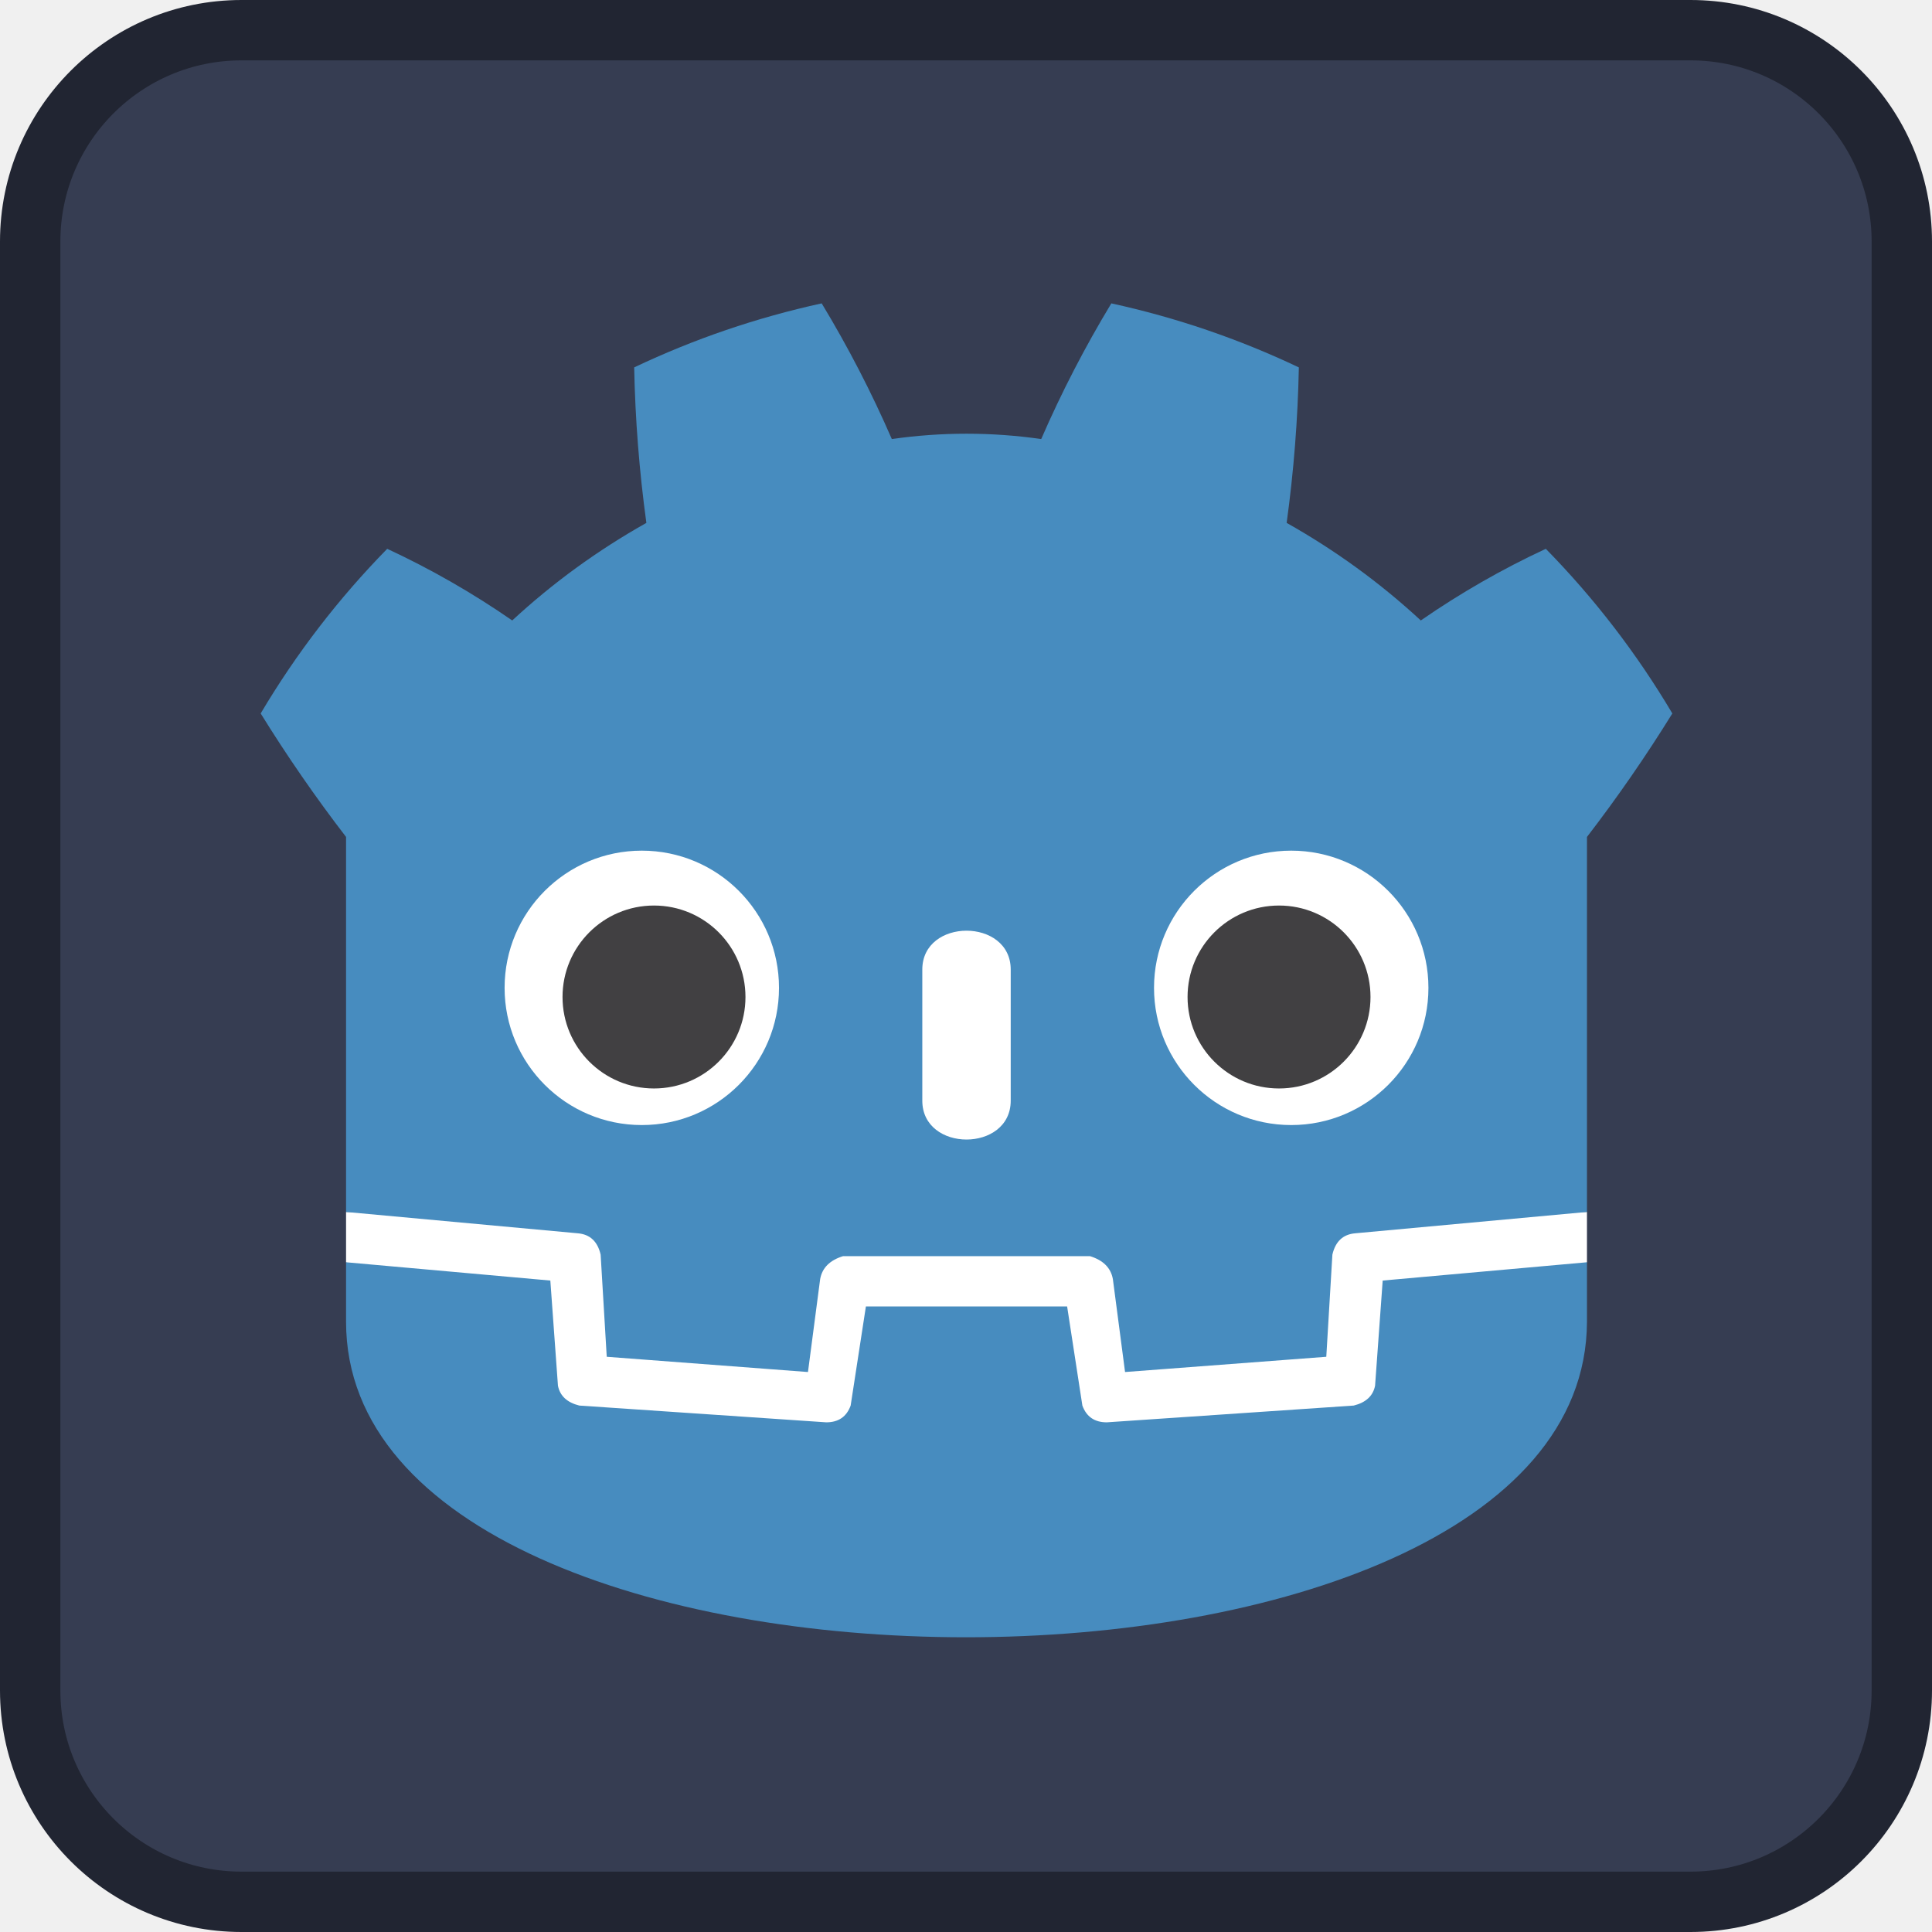
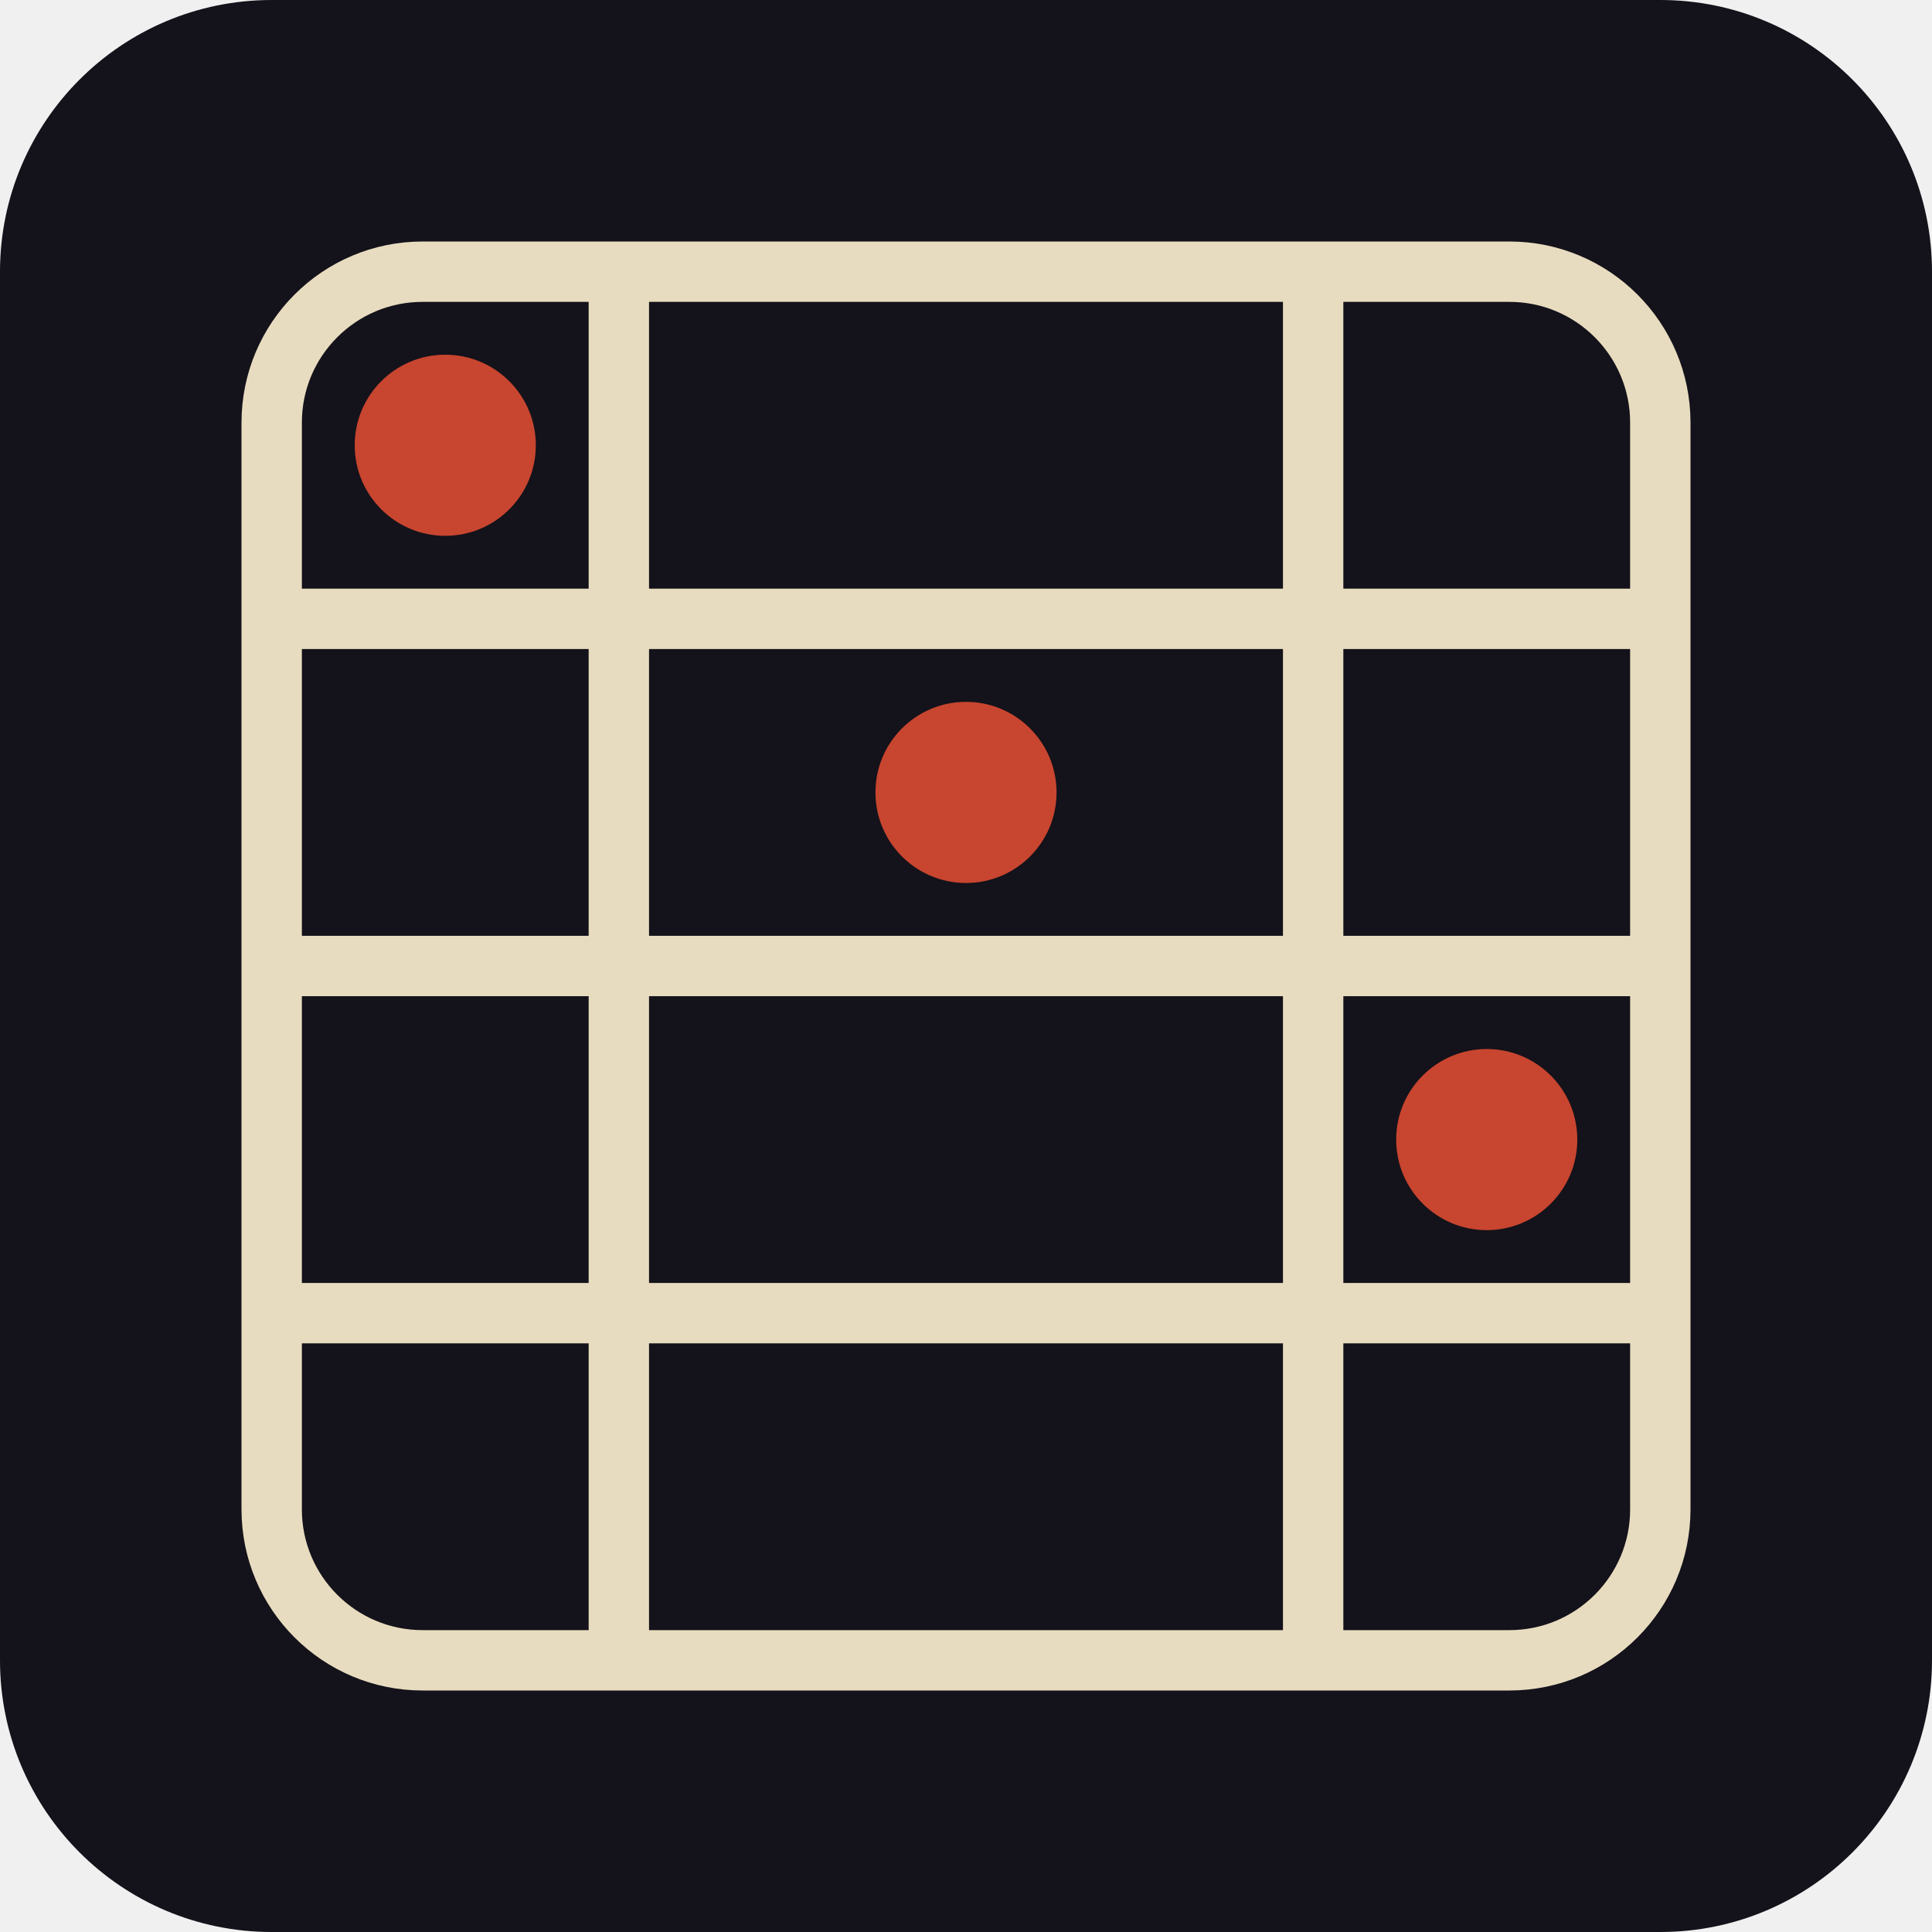
- <svg xmlns="http://www.w3.org/2000/svg" width="128" height="128">
-   <rect width="124" height="124" x="2" y="2" fill="#363d52" stroke="#212532" stroke-width="4" rx="14" />
-   <g fill="#fff" transform="translate(12.322 12.322)scale(.101)">
-     <path d="M105 673v33q407 354 814 0v-33z" />
-     <path fill="#478cbf" d="m105 673 152 14q12 1 15 14l4 67 132 10 8-61q2-11 15-15h162q13 4 15 15l8 61 132-10 4-67q3-13 15-14l152-14V427q30-39 56-81-35-59-83-108-43 20-82 47-40-37-88-64 7-51 8-102-59-28-123-42-26 43-46 89-49-7-98 0-20-46-46-89-64 14-123 42 1 51 8 102-48 27-88 64-39-27-82-47-48 49-83 108 26 42 56 81zm0 33v39c0 276 813 276 814 0v-39l-134 12-5 69q-2 10-14 13l-162 11q-12 0-16-11l-10-65H446l-10 65q-4 11-16 11l-162-11q-12-3-14-13l-5-69z" />
-     <path d="M483 600c0 34 58 34 58 0v-86c0-34-58-34-58 0z" />
-     <circle cx="725" cy="526" r="90" />
-     <circle cx="299" cy="526" r="90" />
+ <svg xmlns="http://www.w3.org/2000/svg" width="128" height="128" viewBox="0 0 128 128">
+   <rect width="128" height="128" rx="18" fill="#14121a" />
+   <g fill="none" stroke="#e8dcc0" stroke-width="4">
+     <rect x="18" y="18" width="92" height="92" rx="10" />
+     <path d="M18 41h92M18 64h92M18 87h92M41 18v92M87 18v92" />
  </g>
-   <g fill="#414042" transform="translate(12.322 12.322)scale(.101)">
-     <circle cx="307" cy="532" r="60" />
-     <circle cx="717" cy="532" r="60" />
+   <g fill="#c8452f">
+     <circle cx="29.5" cy="29.5" r="6" />
+     <circle cx="64" cy="52.5" r="6" />
+     <circle cx="98.5" cy="75.5" r="6" />
  </g>
</svg>
